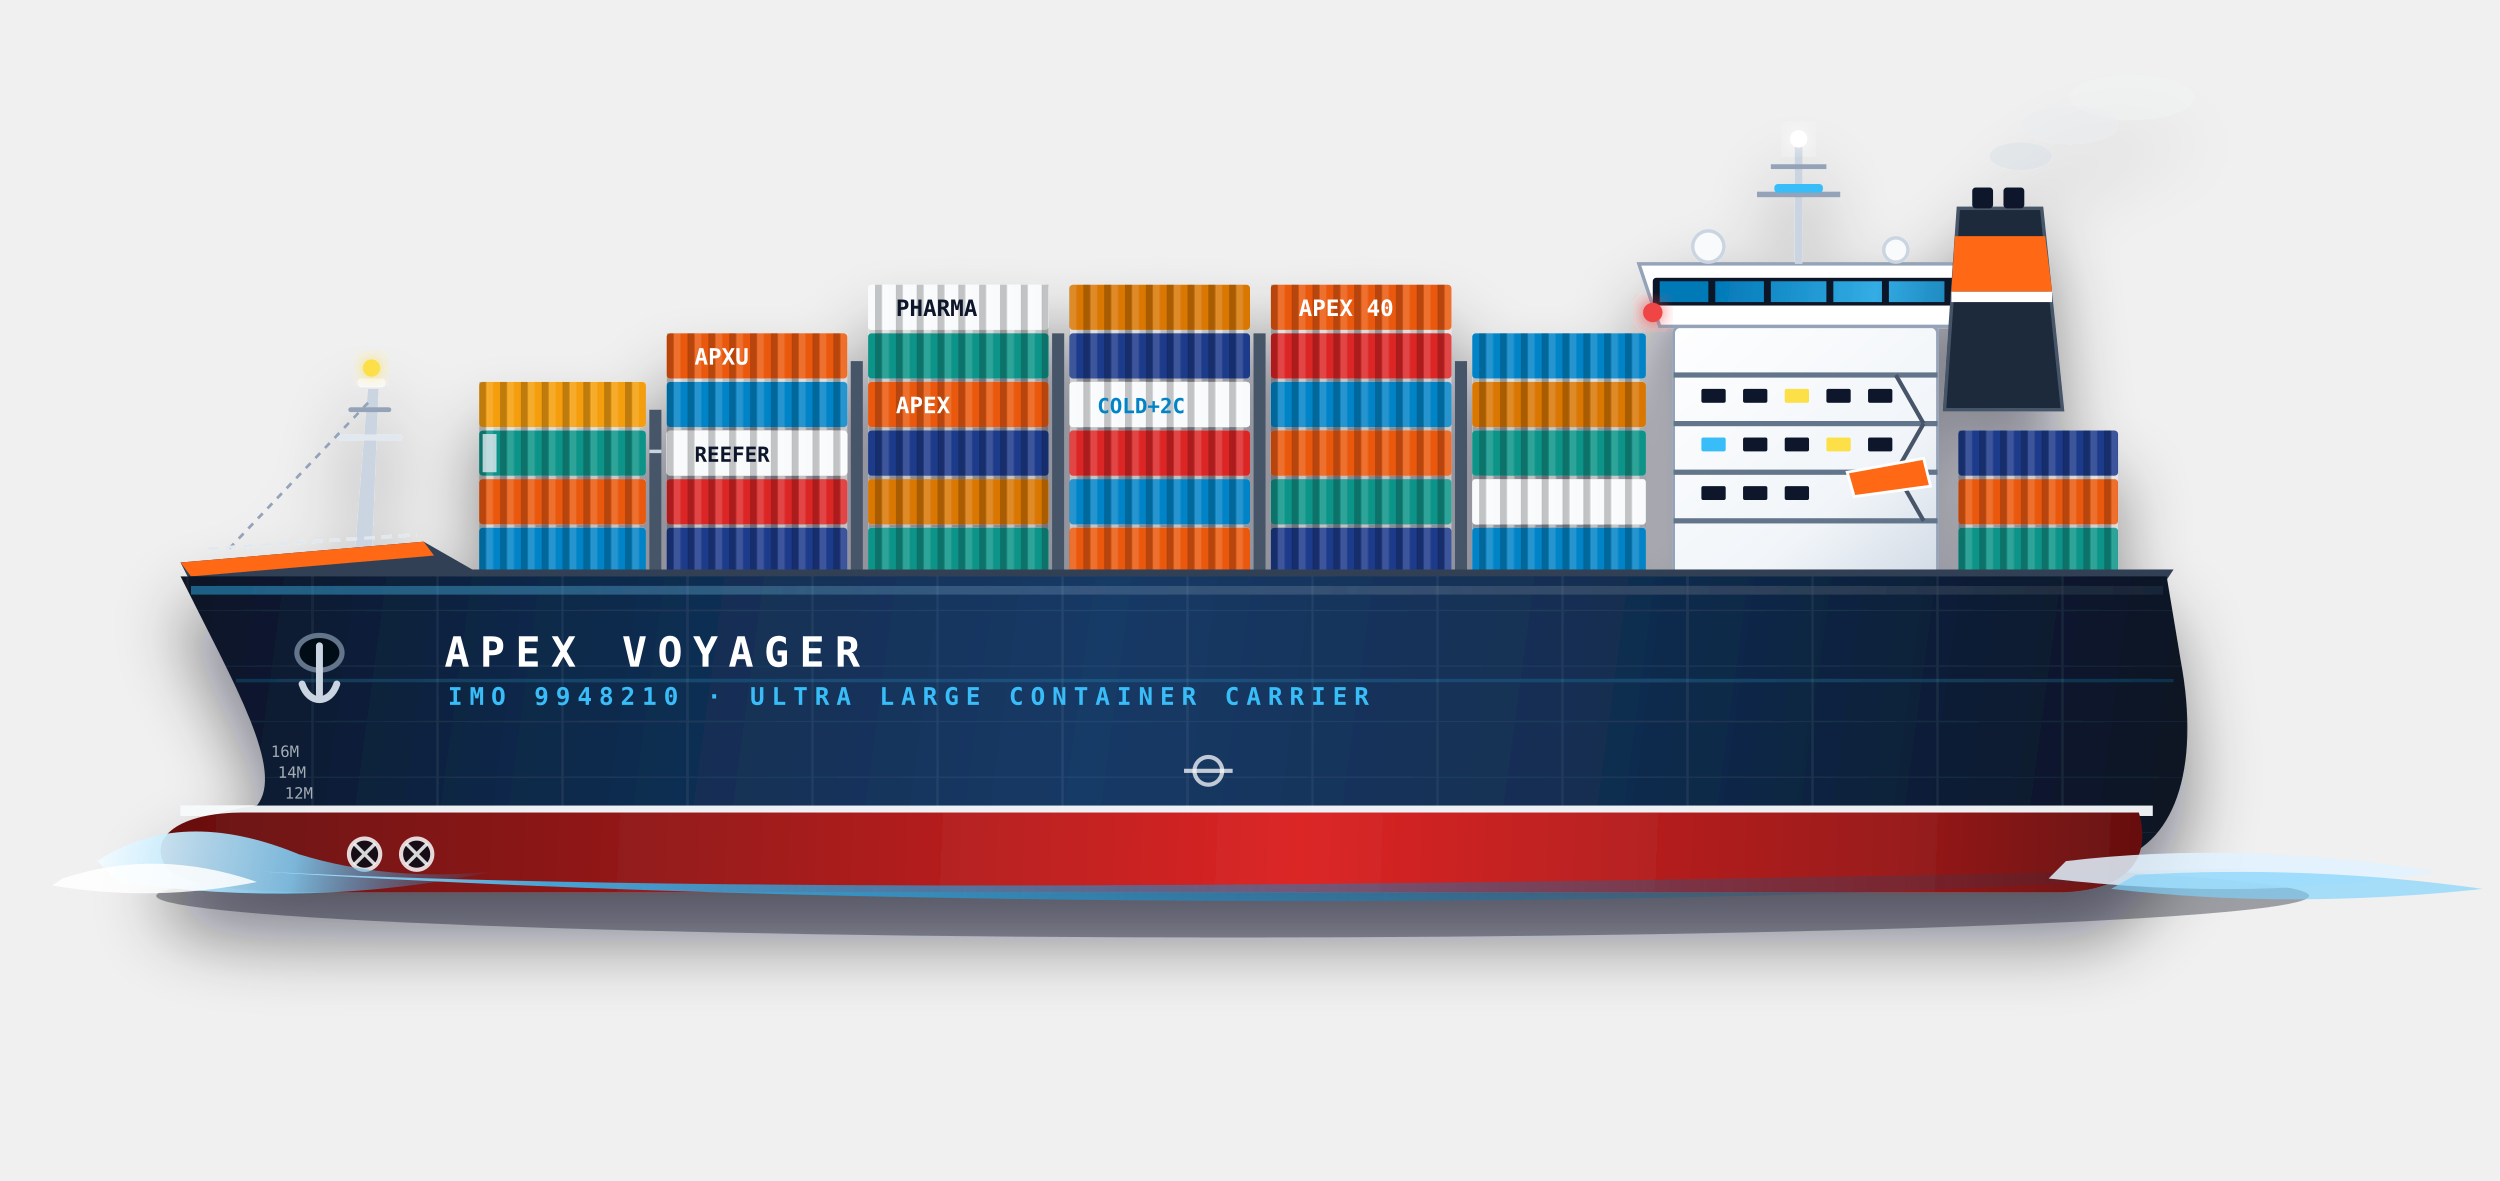
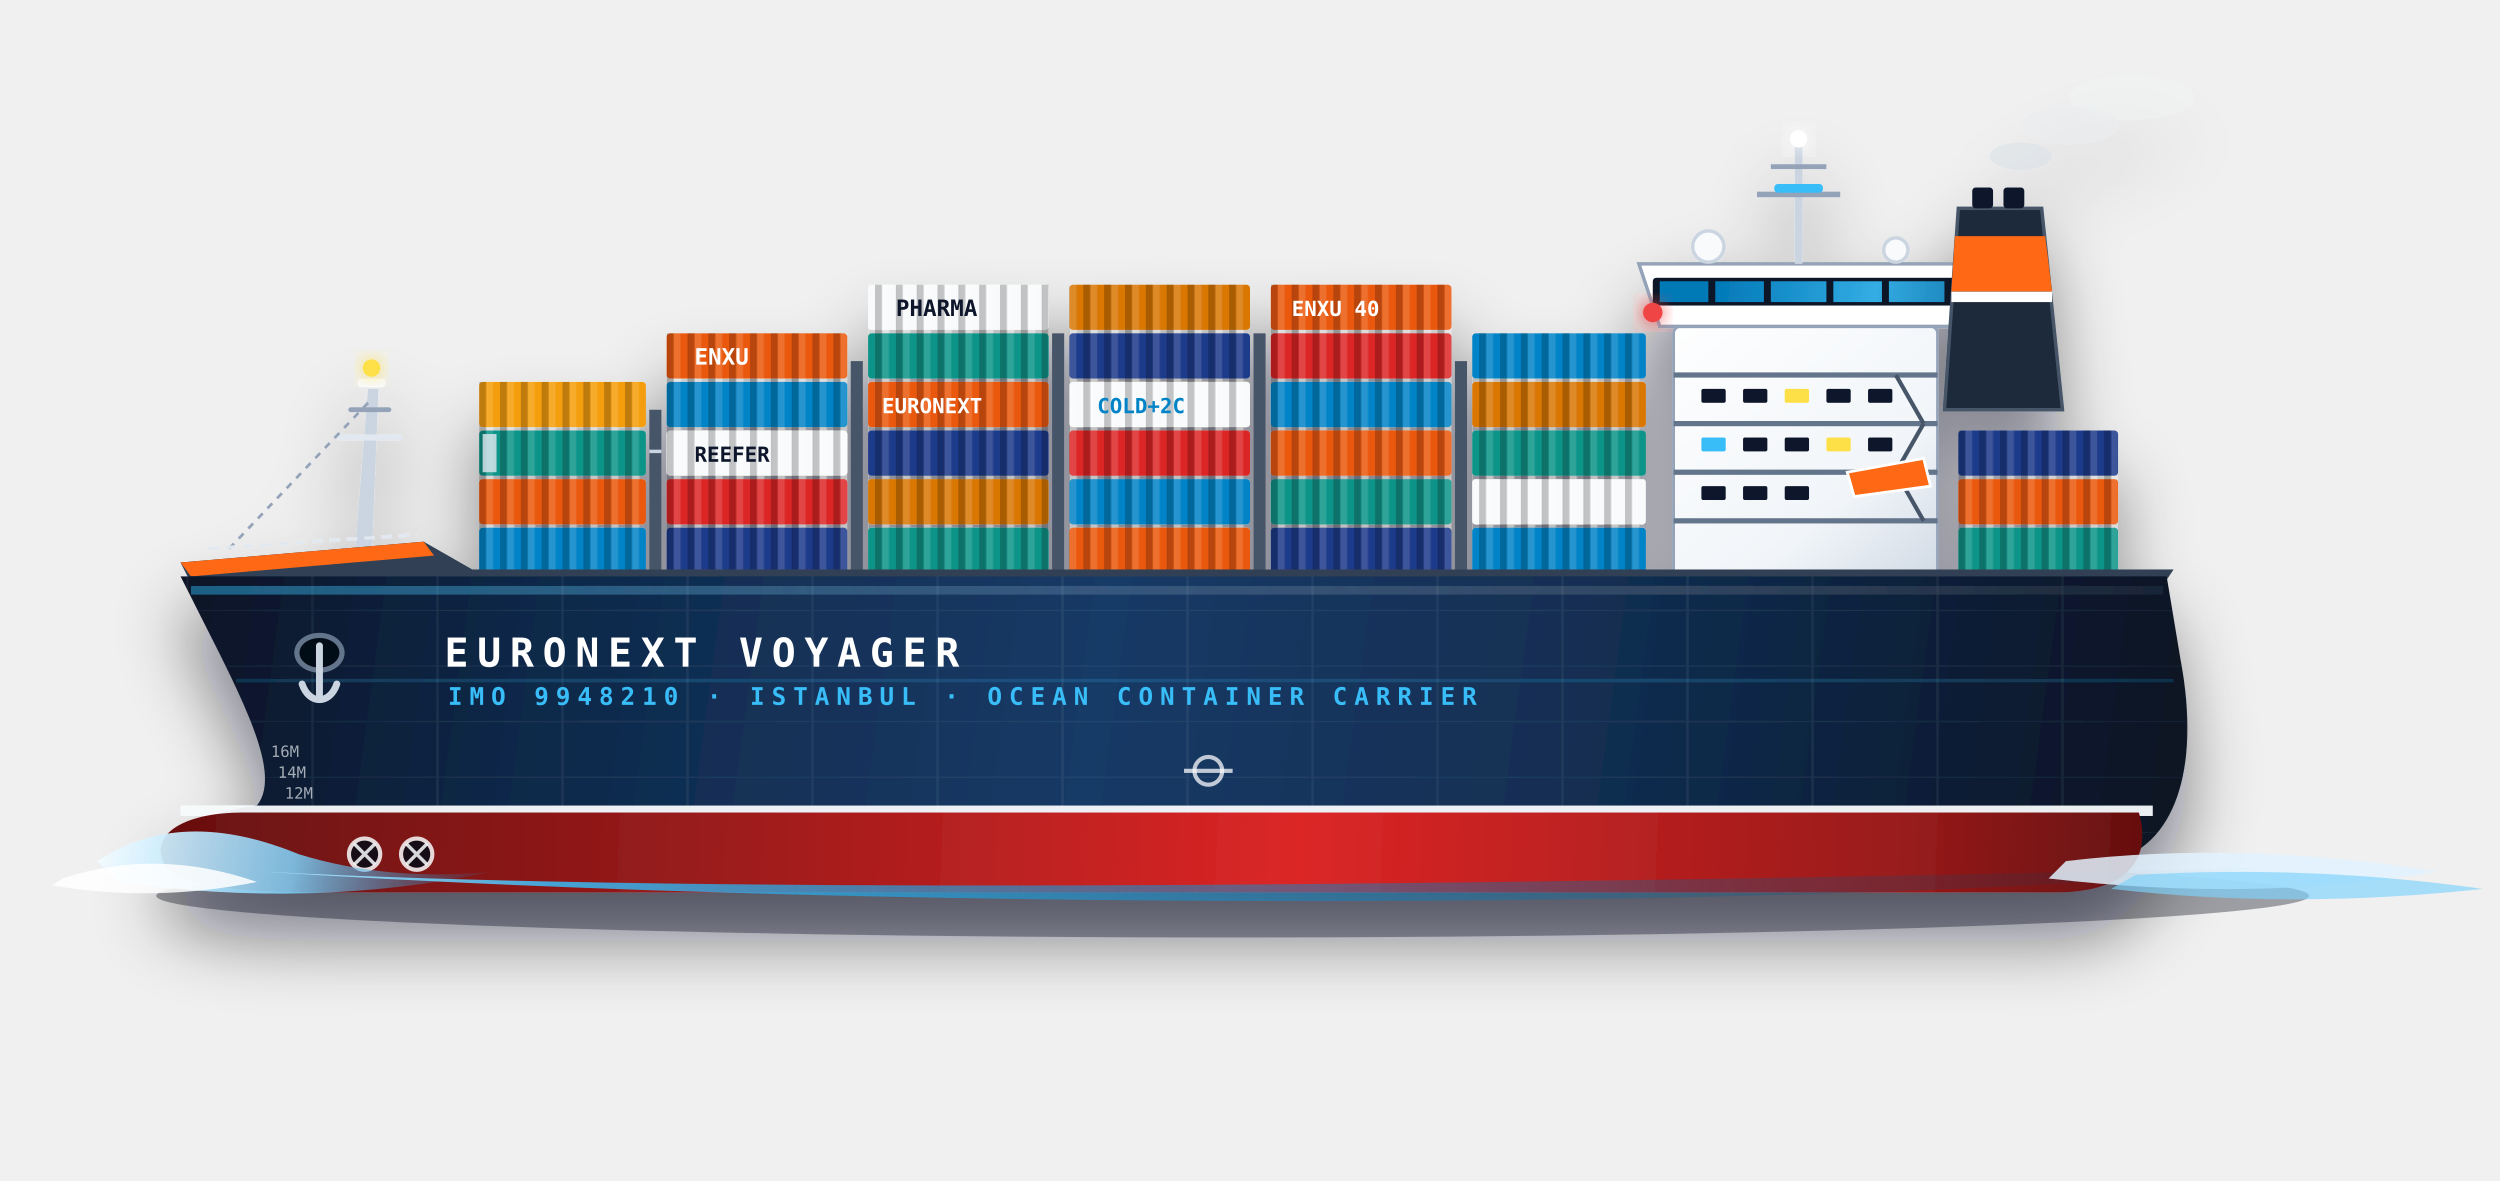
<svg xmlns="http://www.w3.org/2000/svg" width="720" height="340" viewBox="0 0 720 340" fill="none">
  <defs>
    <linearGradient id="hullGrad" x1="50" y1="165" x2="640" y2="245" gradientUnits="userSpaceOnUse">
      <stop offset="0%" stop-color="#071324" />
      <stop offset="18%" stop-color="#0F294A" />
      <stop offset="45%" stop-color="#173A66" />
      <stop offset="72%" stop-color="#112C4E" />
      <stop offset="100%" stop-color="#06101E" />
    </linearGradient>
    <linearGradient id="hullTopBevel" x1="60" y1="165" x2="640" y2="165" gradientUnits="userSpaceOnUse">
      <stop offset="0%" stop-color="#38BDF8" stop-opacity="0.45" />
      <stop offset="50%" stop-color="#94A3B8" stop-opacity="0.25" />
      <stop offset="100%" stop-color="#1E293B" stop-opacity="0.6" />
    </linearGradient>
    <linearGradient id="keelGrad" x1="55" y1="236" x2="635" y2="258" gradientUnits="userSpaceOnUse">
      <stop offset="0%" stop-color="#6B1111" />
      <stop offset="25%" stop-color="#991B1B" />
      <stop offset="55%" stop-color="#DC2626" />
      <stop offset="85%" stop-color="#991B1B" />
      <stop offset="100%" stop-color="#580D0D" />
    </linearGradient>
    <linearGradient id="bridgeGrad" x1="500" y1="70" x2="590" y2="175" gradientUnits="userSpaceOnUse">
      <stop offset="0%" stop-color="#FFFFFF" />
      <stop offset="55%" stop-color="#F1F5F9" />
      <stop offset="85%" stop-color="#CBD5E1" />
      <stop offset="100%" stop-color="#94A3B8" />
    </linearGradient>
    <linearGradient id="glassGrad" x1="495" y1="78" x2="585" y2="90" gradientUnits="userSpaceOnUse">
      <stop offset="0%" stop-color="#0284C7" />
      <stop offset="50%" stop-color="#38BDF8" />
      <stop offset="100%" stop-color="#0369A1" />
    </linearGradient>
    <linearGradient id="waterWake" x1="40" y1="252" x2="695" y2="252" gradientUnits="userSpaceOnUse">
      <stop offset="0%" stop-color="#FFFFFF" stop-opacity="0.95" />
      <stop offset="18%" stop-color="#38BDF8" stop-opacity="0.85" />
      <stop offset="55%" stop-color="#0284C7" stop-opacity="0.45" />
      <stop offset="100%" stop-color="#0F172A" stop-opacity="0" />
    </linearGradient>
    <linearGradient id="bowWaveGrad" x1="25" y1="235" x2="145" y2="258" gradientUnits="userSpaceOnUse">
      <stop offset="0%" stop-color="#FFFFFF" stop-opacity="0.98" />
      <stop offset="50%" stop-color="#7DD3FC" stop-opacity="0.85" />
      <stop offset="100%" stop-color="#0284C7" stop-opacity="0" />
    </linearGradient>
    <pattern id="corrugation" width="6" height="14" patternUnits="userSpaceOnUse">
      <rect x="0" y="0" width="2" height="14" fill="#000000" fill-opacity="0.22" />
      <rect x="2" y="0" width="2" height="14" fill="#FFFFFF" fill-opacity="0.14" />
    </pattern>
    <pattern id="hullPlates" width="36" height="16" patternUnits="userSpaceOnUse">
      <path d="M 0 16 L 36 16 M 18 0 L 18 16" stroke="#FFFFFF" stroke-opacity="0.06" stroke-width="0.7" />
    </pattern>
    <filter id="shipShadow" x="-10%" y="-10%" width="125%" height="130%">
      <feDropShadow dx="0" dy="14" stdDeviation="10" flood-color="#020617" flood-opacity="0.45" />
    </filter>
    <filter id="glowLight" x="-50%" y="-50%" width="200%" height="200%">
      <feGaussianBlur stdDeviation="2.5" result="blur" />
      <feMerge>
        <feMergeNode in="blur" />
        <feMergeNode in="SourceGraphic" />
      </feMerge>
    </filter>
  </defs>
  <ellipse cx="355" cy="258" rx="310" ry="12" fill="#020617" opacity="0.35" />
  <g filter="url(#shipShadow)">
    <g>
      <path d="M 102 162 L 106 112 L 109 112 L 107 162 Z" fill="#CBD5E1" />
      <line x1="98" y1="126" x2="115" y2="126" stroke="#E2E8F0" stroke-width="1.8" stroke-linecap="round" />
      <line x1="101" y1="118" x2="112" y2="118" stroke="#94A3B8" stroke-width="1.4" stroke-linecap="round" />
      <rect x="103" y="109" width="8" height="2.5" rx="1" fill="#F8FAFC" />
      <circle cx="107" cy="106" r="2.5" fill="#FDE047" filter="url(#glowLight)" />
      <line x1="106" y1="116" x2="66" y2="158" stroke="#94A3B8" stroke-width="0.8" stroke-dasharray="2 2" />
    </g>
    <g>
      <rect x="138" y="152" width="48" height="13" rx="1" fill="#0284C7" />
      <rect x="138" y="138" width="48" height="13" rx="1" fill="#EA580C" />
      <rect x="138" y="124" width="48" height="13" rx="1" fill="#0D9488" />
      <rect x="138" y="110" width="48" height="13" rx="1" fill="#F59E0B" />
      <rect x="138" y="110" width="48" height="55" fill="url(#corrugation)" />
      <rect x="139" y="125" width="4" height="11" fill="#E2E8F0" opacity="0.8" />
    </g>
    <rect x="187" y="118" width="3.5" height="48" fill="#475569" />
    <line x1="187" y1="130" x2="190.5" y2="130" stroke="#CBD5E1" stroke-width="1" />
    <g>
      <rect x="192" y="152" width="52" height="13" rx="1" fill="#1E3A8A" />
      <rect x="192" y="138" width="52" height="13" rx="1" fill="#DC2626" />
      <rect x="192" y="124" width="52" height="13" rx="1" fill="#F8FAFC" />
      <rect x="192" y="110" width="52" height="13" rx="1" fill="#0284C7" />
      <rect x="192" y="96" width="52" height="13" rx="1" fill="#EA580C" />
      <rect x="192" y="96" width="52" height="69" fill="url(#corrugation)" />
-       <text x="200" y="105" fill="#FFFFFF" font-family="monospace" font-size="6.5" font-weight="900">APXU</text>
+       <text x="200" y="105" fill="#FFFFFF" font-family="monospace" font-size="6.5" font-weight="900">ENXU</text>
      <text x="200" y="133" fill="#0F172A" font-family="monospace" font-size="6" font-weight="900">REEFER</text>
    </g>
    <rect x="245" y="104" width="3.5" height="62" fill="#475569" />
    <g>
      <rect x="250" y="152" width="52" height="13" rx="1" fill="#0D9488" />
      <rect x="250" y="138" width="52" height="13" rx="1" fill="#D97706" />
      <rect x="250" y="124" width="52" height="13" rx="1" fill="#1E3A8A" />
      <rect x="250" y="110" width="52" height="13" rx="1" fill="#EA580C" />
      <rect x="250" y="96" width="52" height="13" rx="1" fill="#0D9488" />
      <rect x="250" y="82" width="52" height="13" rx="1" fill="#F8FAFC" />
      <rect x="250" y="82" width="52" height="83" fill="url(#corrugation)" />
      <text x="258" y="91" fill="#0F172A" font-family="monospace" font-size="6.5" font-weight="900">PHARMA</text>
-       <text x="258" y="119" fill="#FFFFFF" font-family="monospace" font-size="6.5" font-weight="900">APEX</text>
+       <text x="254" y="119" fill="#FFFFFF" font-family="monospace" font-size="6" font-weight="900">EURONEXT</text>
    </g>
    <rect x="303" y="96" width="3.5" height="70" fill="#475569" />
    <g>
      <rect x="308" y="152" width="52" height="13" rx="1" fill="#EA580C" />
      <rect x="308" y="138" width="52" height="13" rx="1" fill="#0284C7" />
      <rect x="308" y="124" width="52" height="13" rx="1" fill="#DC2626" />
      <rect x="308" y="110" width="52" height="13" rx="1" fill="#F8FAFC" />
      <rect x="308" y="96" width="52" height="13" rx="1" fill="#1E3A8A" />
      <rect x="308" y="82" width="52" height="13" rx="1" fill="#D97706" />
      <rect x="308" y="82" width="52" height="83" fill="url(#corrugation)" />
      <text x="316" y="119" fill="#0284C7" font-family="monospace" font-size="6" font-weight="900">COLD+2C</text>
    </g>
    <rect x="361" y="96" width="3.5" height="70" fill="#475569" />
    <g>
      <rect x="366" y="152" width="52" height="13" rx="1" fill="#1E3A8A" />
      <rect x="366" y="138" width="52" height="13" rx="1" fill="#0D9488" />
      <rect x="366" y="124" width="52" height="13" rx="1" fill="#EA580C" />
      <rect x="366" y="110" width="52" height="13" rx="1" fill="#0284C7" />
      <rect x="366" y="96" width="52" height="13" rx="1" fill="#DC2626" />
      <rect x="366" y="82" width="52" height="13" rx="1" fill="#EA580C" />
      <rect x="366" y="82" width="52" height="83" fill="url(#corrugation)" />
-       <text x="374" y="91" fill="#FFFFFF" font-family="monospace" font-size="6.5" font-weight="900">APEX 40</text>
+       <text x="372" y="91" fill="#FFFFFF" font-family="monospace" font-size="6" font-weight="900">ENXU 40</text>
    </g>
    <rect x="419" y="104" width="3.5" height="62" fill="#475569" />
    <g>
      <rect x="424" y="152" width="50" height="13" rx="1" fill="#0284C7" />
      <rect x="424" y="138" width="50" height="13" rx="1" fill="#F8FAFC" />
      <rect x="424" y="124" width="50" height="13" rx="1" fill="#0D9488" />
      <rect x="424" y="110" width="50" height="13" rx="1" fill="#D97706" />
      <rect x="424" y="96" width="50" height="13" rx="1" fill="#0284C7" />
      <rect x="424" y="96" width="50" height="69" fill="url(#corrugation)" />
    </g>
    <g>
      <rect x="482" y="94" width="76" height="72" rx="2" fill="url(#bridgeGrad)" stroke="#94A3B8" stroke-width="0.8" />
      <line x1="482" y1="108" x2="558" y2="108" stroke="#64748B" stroke-width="1.5" />
      <line x1="482" y1="122" x2="558" y2="122" stroke="#64748B" stroke-width="1.5" />
      <line x1="482" y1="136" x2="558" y2="136" stroke="#64748B" stroke-width="1.5" />
      <line x1="482" y1="150" x2="558" y2="150" stroke="#64748B" stroke-width="1.5" />
      <g fill="#0F172A">
        <rect x="490" y="112" width="7" height="4" rx="0.5" />
        <rect x="502" y="112" width="7" height="4" rx="0.5" />
        <rect x="514" y="112" width="7" height="4" rx="0.5" fill="#FDE047" />
        <rect x="526" y="112" width="7" height="4" rx="0.5" />
        <rect x="538" y="112" width="7" height="4" rx="0.5" />
        <rect x="490" y="126" width="7" height="4" rx="0.5" fill="#38BDF8" />
        <rect x="502" y="126" width="7" height="4" rx="0.5" />
        <rect x="514" y="126" width="7" height="4" rx="0.5" />
        <rect x="526" y="126" width="7" height="4" rx="0.5" fill="#FDE047" />
        <rect x="538" y="126" width="7" height="4" rx="0.5" />
        <rect x="490" y="140" width="7" height="4" rx="0.5" />
        <rect x="502" y="140" width="7" height="4" rx="0.5" />
        <rect x="514" y="140" width="7" height="4" rx="0.5" />
      </g>
      <line x1="546" y1="108" x2="554" y2="122" stroke="#475569" stroke-width="1.2" />
      <line x1="554" y1="122" x2="546" y2="136" stroke="#475569" stroke-width="1.2" />
      <line x1="546" y1="136" x2="554" y2="150" stroke="#475569" stroke-width="1.2" />
      <path d="M 472 76 L 568 76 L 562 94 L 478 94 Z" fill="#FFFFFF" stroke="#94A3B8" stroke-width="1" />
      <rect x="476" y="80" width="88" height="8" rx="1" fill="#091526" />
      <rect x="478" y="81" width="14" height="6" fill="url(#glassGrad)" opacity="0.9" />
      <rect x="494" y="81" width="14" height="6" fill="url(#glassGrad)" opacity="0.9" />
      <rect x="510" y="81" width="16" height="6" fill="url(#glassGrad)" opacity="0.9" />
      <rect x="528" y="81" width="14" height="6" fill="url(#glassGrad)" opacity="0.9" />
      <rect x="544" y="81" width="16" height="6" fill="url(#glassGrad)" opacity="0.9" />
      <circle cx="476" cy="90" r="2.8" fill="#EF4444" filter="url(#glowLight)" />
      <circle cx="492" cy="71" r="4.5" fill="#F8FAFC" stroke="#CBD5E1" stroke-width="1" />
      <circle cx="546" cy="72" r="3.5" fill="#F8FAFC" stroke="#CBD5E1" stroke-width="1" />
      <line x1="518" y1="42" x2="518" y2="76" stroke="#CBD5E1" stroke-width="2.2" />
      <line x1="506" y1="56" x2="530" y2="56" stroke="#94A3B8" stroke-width="1.6" />
      <line x1="510" y1="48" x2="526" y2="48" stroke="#94A3B8" stroke-width="1.4" />
      <rect x="511" y="53" width="14" height="2.5" rx="1" fill="#38BDF8" />
      <circle cx="518" cy="40" r="2.5" fill="#FFFFFF" filter="url(#glowLight)" />
      <path d="M 532 136 L 554 132 L 556 140 L 534 143 Z" fill="#FF6913" stroke="#FFFFFF" stroke-width="0.8" />
      <path d="M 564 60 L 588 60 L 594 118 L 560 118 Z" fill="#1E293B" stroke="#475569" stroke-width="1" />
      <path d="M 563 68 L 589 68 L 591 84 L 562 84 Z" fill="#FF6913" />
      <rect x="562" y="84" width="29" height="3" fill="#FFFFFF" />
      <rect x="568" y="54" width="6" height="6" rx="1" fill="#0F172A" />
      <rect x="577" y="54" width="6" height="6" rx="1" fill="#0F172A" />
      <ellipse cx="582" cy="45" rx="9" ry="4" fill="#CBD5E1" opacity="0.32" />
      <ellipse cx="596" cy="36" rx="14" ry="5.5" fill="#E2E8F0" opacity="0.2" />
      <ellipse cx="614" cy="28" rx="18" ry="6.5" fill="#F1F5F9" opacity="0.12" />
    </g>
    <g>
      <rect x="564" y="152" width="46" height="13" rx="1" fill="#0D9488" />
      <rect x="564" y="138" width="46" height="13" rx="1" fill="#EA580C" />
      <rect x="564" y="124" width="46" height="13" rx="1" fill="#1E3A8A" />
      <rect x="564" y="124" width="46" height="41" fill="url(#corrugation)" />
    </g>
    <path d="M 52 162 L 122 156 L 136 164 L 626 164 L 622 170 L 56 170 Z" fill="#334155" />
    <path d="M 52 162 L 122 156 L 125 160 L 55 166 Z" fill="#FF6913" />
    <line x1="60" y1="158" x2="120" y2="154" stroke="#E2E8F0" stroke-width="0.9" stroke-dasharray="3 2" />
    <path d="M 52 166 C 68 198, 82 222, 74 232 C 58 234, 46 240, 56 248 L 608 248 C 626 244, 634 222, 628 190 L 624 166 Z" fill="url(#hullGrad)" />
    <path d="M 52 166 C 68 198, 82 222, 74 232 C 58 234, 46 240, 56 248 L 608 248 C 626 244, 634 222, 628 190 L 624 166 Z" fill="url(#hullPlates)" />
    <path d="M 55 170 L 623 170" stroke="url(#hullTopBevel)" stroke-width="2.5" />
    <path d="M 68 196 L 626 196" stroke="#38BDF8" stroke-opacity="0.18" stroke-width="1" />
    <ellipse cx="92" cy="188" rx="6.5" ry="5" fill="#040B16" stroke="#64748B" stroke-width="1.5" />
    <path d="M 92 186 L 92 200 M 87 197 C 89 203, 95 203, 97 197" stroke="#CBD5E1" stroke-width="2" stroke-linecap="round" />
    <rect x="52" y="232" width="568" height="3" fill="#F8FAFC" opacity="0.95" />
    <path d="M 70 234 C 52 234, 42 241, 48 250 C 54 256, 72 257, 98 257 L 592 257 C 612 257, 620 248, 616 234 Z" fill="url(#keelGrad)" />
    <circle cx="105" cy="246" r="4.5" fill="#040B16" stroke="#F8FAFC" stroke-width="1.2" opacity="0.85" />
    <path d="M 102 243 L 108 249 M 108 243 L 102 249" stroke="#F8FAFC" stroke-width="1" opacity="0.85" />
    <circle cx="120" cy="246" r="4.5" fill="#040B16" stroke="#F8FAFC" stroke-width="1.2" opacity="0.85" />
    <path d="M 117 243 L 123 249 M 123 243 L 117 249" stroke="#F8FAFC" stroke-width="1" opacity="0.85" />
    <circle cx="348" cy="222" r="4" fill="none" stroke="#F8FAFC" stroke-width="1.2" opacity="0.75" />
    <line x1="341" y1="222" x2="355" y2="222" stroke="#F8FAFC" stroke-width="1.2" opacity="0.75" />
-     <text x="128" y="192" font-family="monospace, system-ui, sans-serif" font-size="12" font-weight="900" fill="#FFFFFF" letter-spacing="3">
-       APEX VOYAGER
+     <text x="128" y="192" font-family="monospace, system-ui, sans-serif" font-size="11.5" font-weight="900" fill="#FFFFFF" letter-spacing="2.5">
+       EURONEXT VOYAGER
    </text>
    <text x="129" y="203" font-family="monospace, system-ui, sans-serif" font-size="7" font-weight="700" fill="#38BDF8" letter-spacing="2">
-       IMO 9948210 · ULTRA LARGE CONTAINER CARRIER
+       IMO 9948210 · ISTANBUL · OCEAN CONTAINER CARRIER
    </text>
    <g fill="#F8FAFC" opacity="0.65" font-family="monospace" font-size="4.5">
      <text x="78" y="218">16M</text>
      <text x="80" y="224">14M</text>
      <text x="82" y="230">12M</text>
    </g>
  </g>
  <g>
    <path d="M 28 248 Q 52 232 86 246 Q 112 254 142 251 Q 90 262 34 254 Z" fill="url(#bowWaveGrad)" />
    <path d="M 18 253 Q 45 244 74 254 Q 44 260 15 255 Z" fill="#FFFFFF" opacity="0.85" />
    <path d="M 75 251 C 190 257, 390 256, 650 250 C 540 262, 260 263, 75 251 Z" fill="url(#waterWake)" />
    <path d="M 595 248 Q 645 242 702 251 Q 650 260 590 253 Z" fill="#E0F2FE" opacity="0.85" />
    <path d="M 615 252 Q 665 249 715 256 Q 660 262 608 256 Z" fill="#7DD3FC" opacity="0.65" />
  </g>
</svg>
